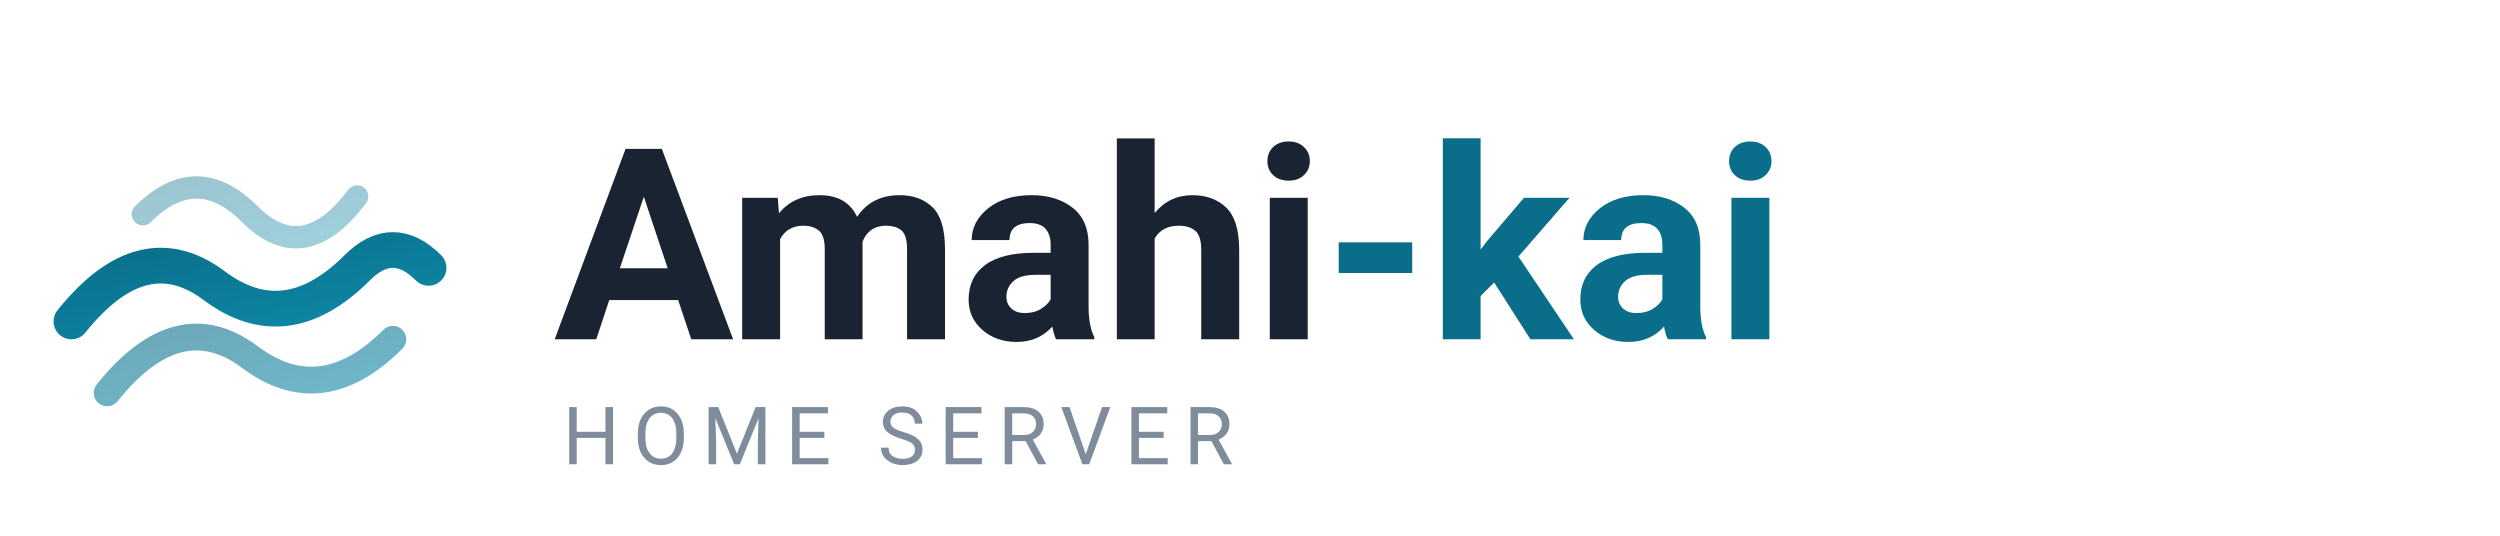
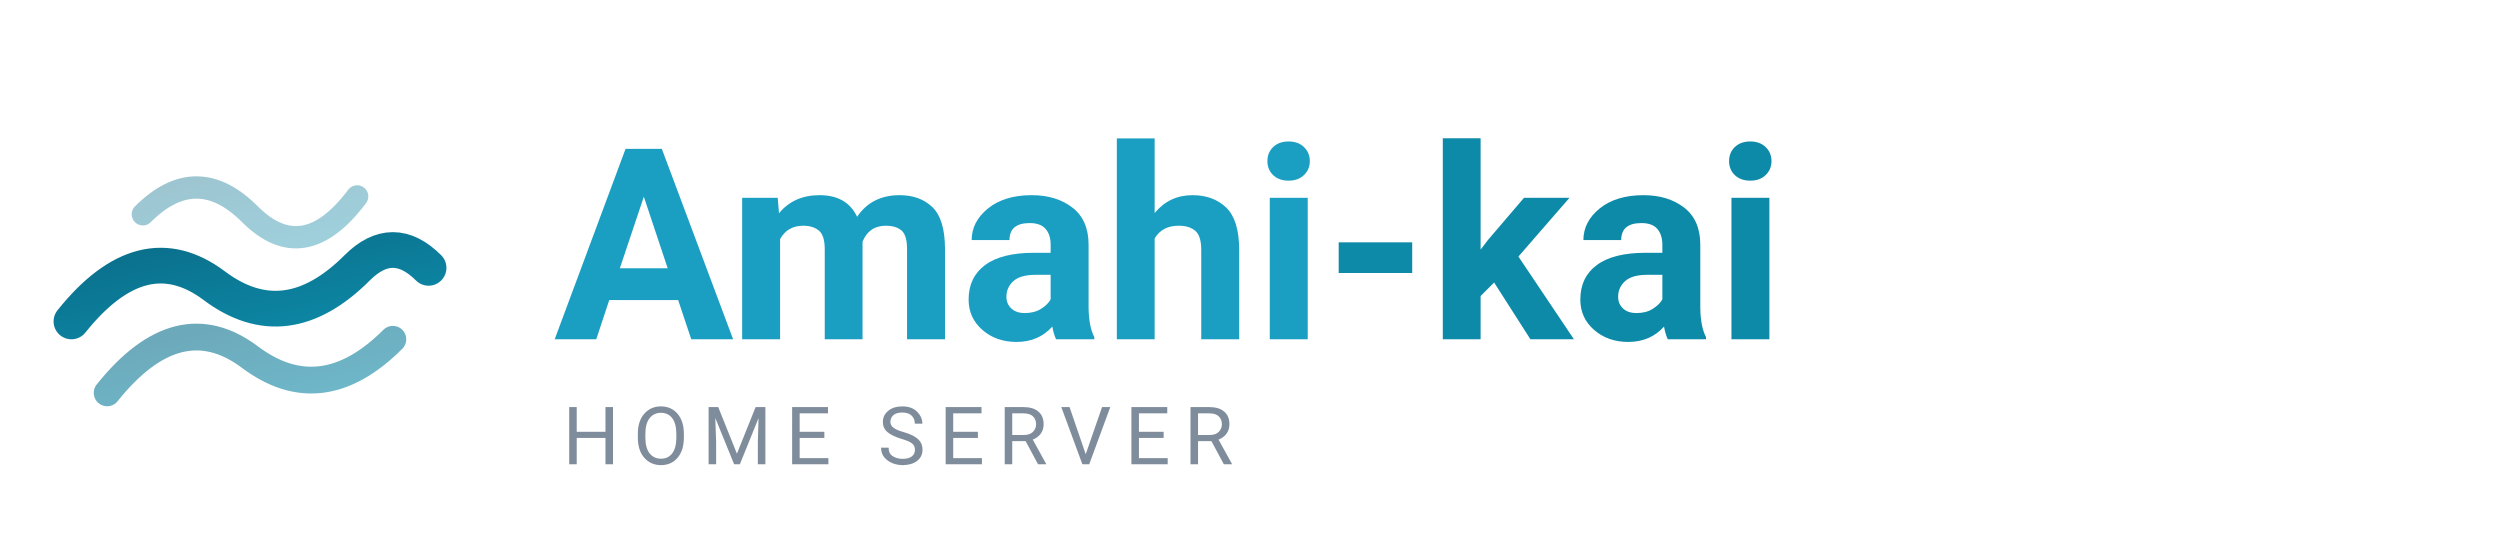
<svg xmlns="http://www.w3.org/2000/svg" viewBox="0 0 280 60" width="280" height="60">
  <defs>
    <linearGradient id="wave" x1="0%" y1="0%" x2="100%" y2="100%">
      <stop offset="0%" style="stop-color:#0a6e8a" />
      <stop offset="100%" style="stop-color:#0d8aa8" />
    </linearGradient>
  </defs>
  <g transform="translate(8, 8)">
    <path d="M0 28 Q8 18, 16 24 Q24 30, 32 22 Q36 18, 40 22" stroke="url(#wave)" stroke-width="4" fill="none" stroke-linecap="round" />
    <path d="M4 36 Q12 26, 20 32 Q28 38, 36 30" stroke="url(#wave)" stroke-width="3" fill="none" stroke-linecap="round" opacity="0.6" />
    <path d="M8 16 Q14 10, 20 16 Q26 22, 32 14" stroke="url(#wave)" stroke-width="2.5" fill="none" stroke-linecap="round" opacity="0.4" />
  </g>
-   <text x="62" y="38" font-family="-apple-system, BlinkMacSystemFont, 'Segoe UI', Roboto, Helvetica, Arial, sans-serif" font-size="30" font-weight="700" fill="#1a2332">
-     Amahi<tspan fill="#0a6e8a">-kai</tspan>
+   <text x="62" y="38" font-family="-apple-system, BlinkMacSystemFont, 'Segoe UI', Roboto, Helvetica, Arial, sans-serif" font-size="30" font-weight="700" fill="#1a9fc2">
+     Amahi<tspan fill="#0d8aa8">-kai</tspan>
  </text>
  <text x="63" y="52" font-family="-apple-system, BlinkMacSystemFont, 'Segoe UI', Roboto, Helvetica, Arial, sans-serif" font-size="9" fill="#7f8c9b" letter-spacing="1.5">
    HOME SERVER
  </text>
</svg>
